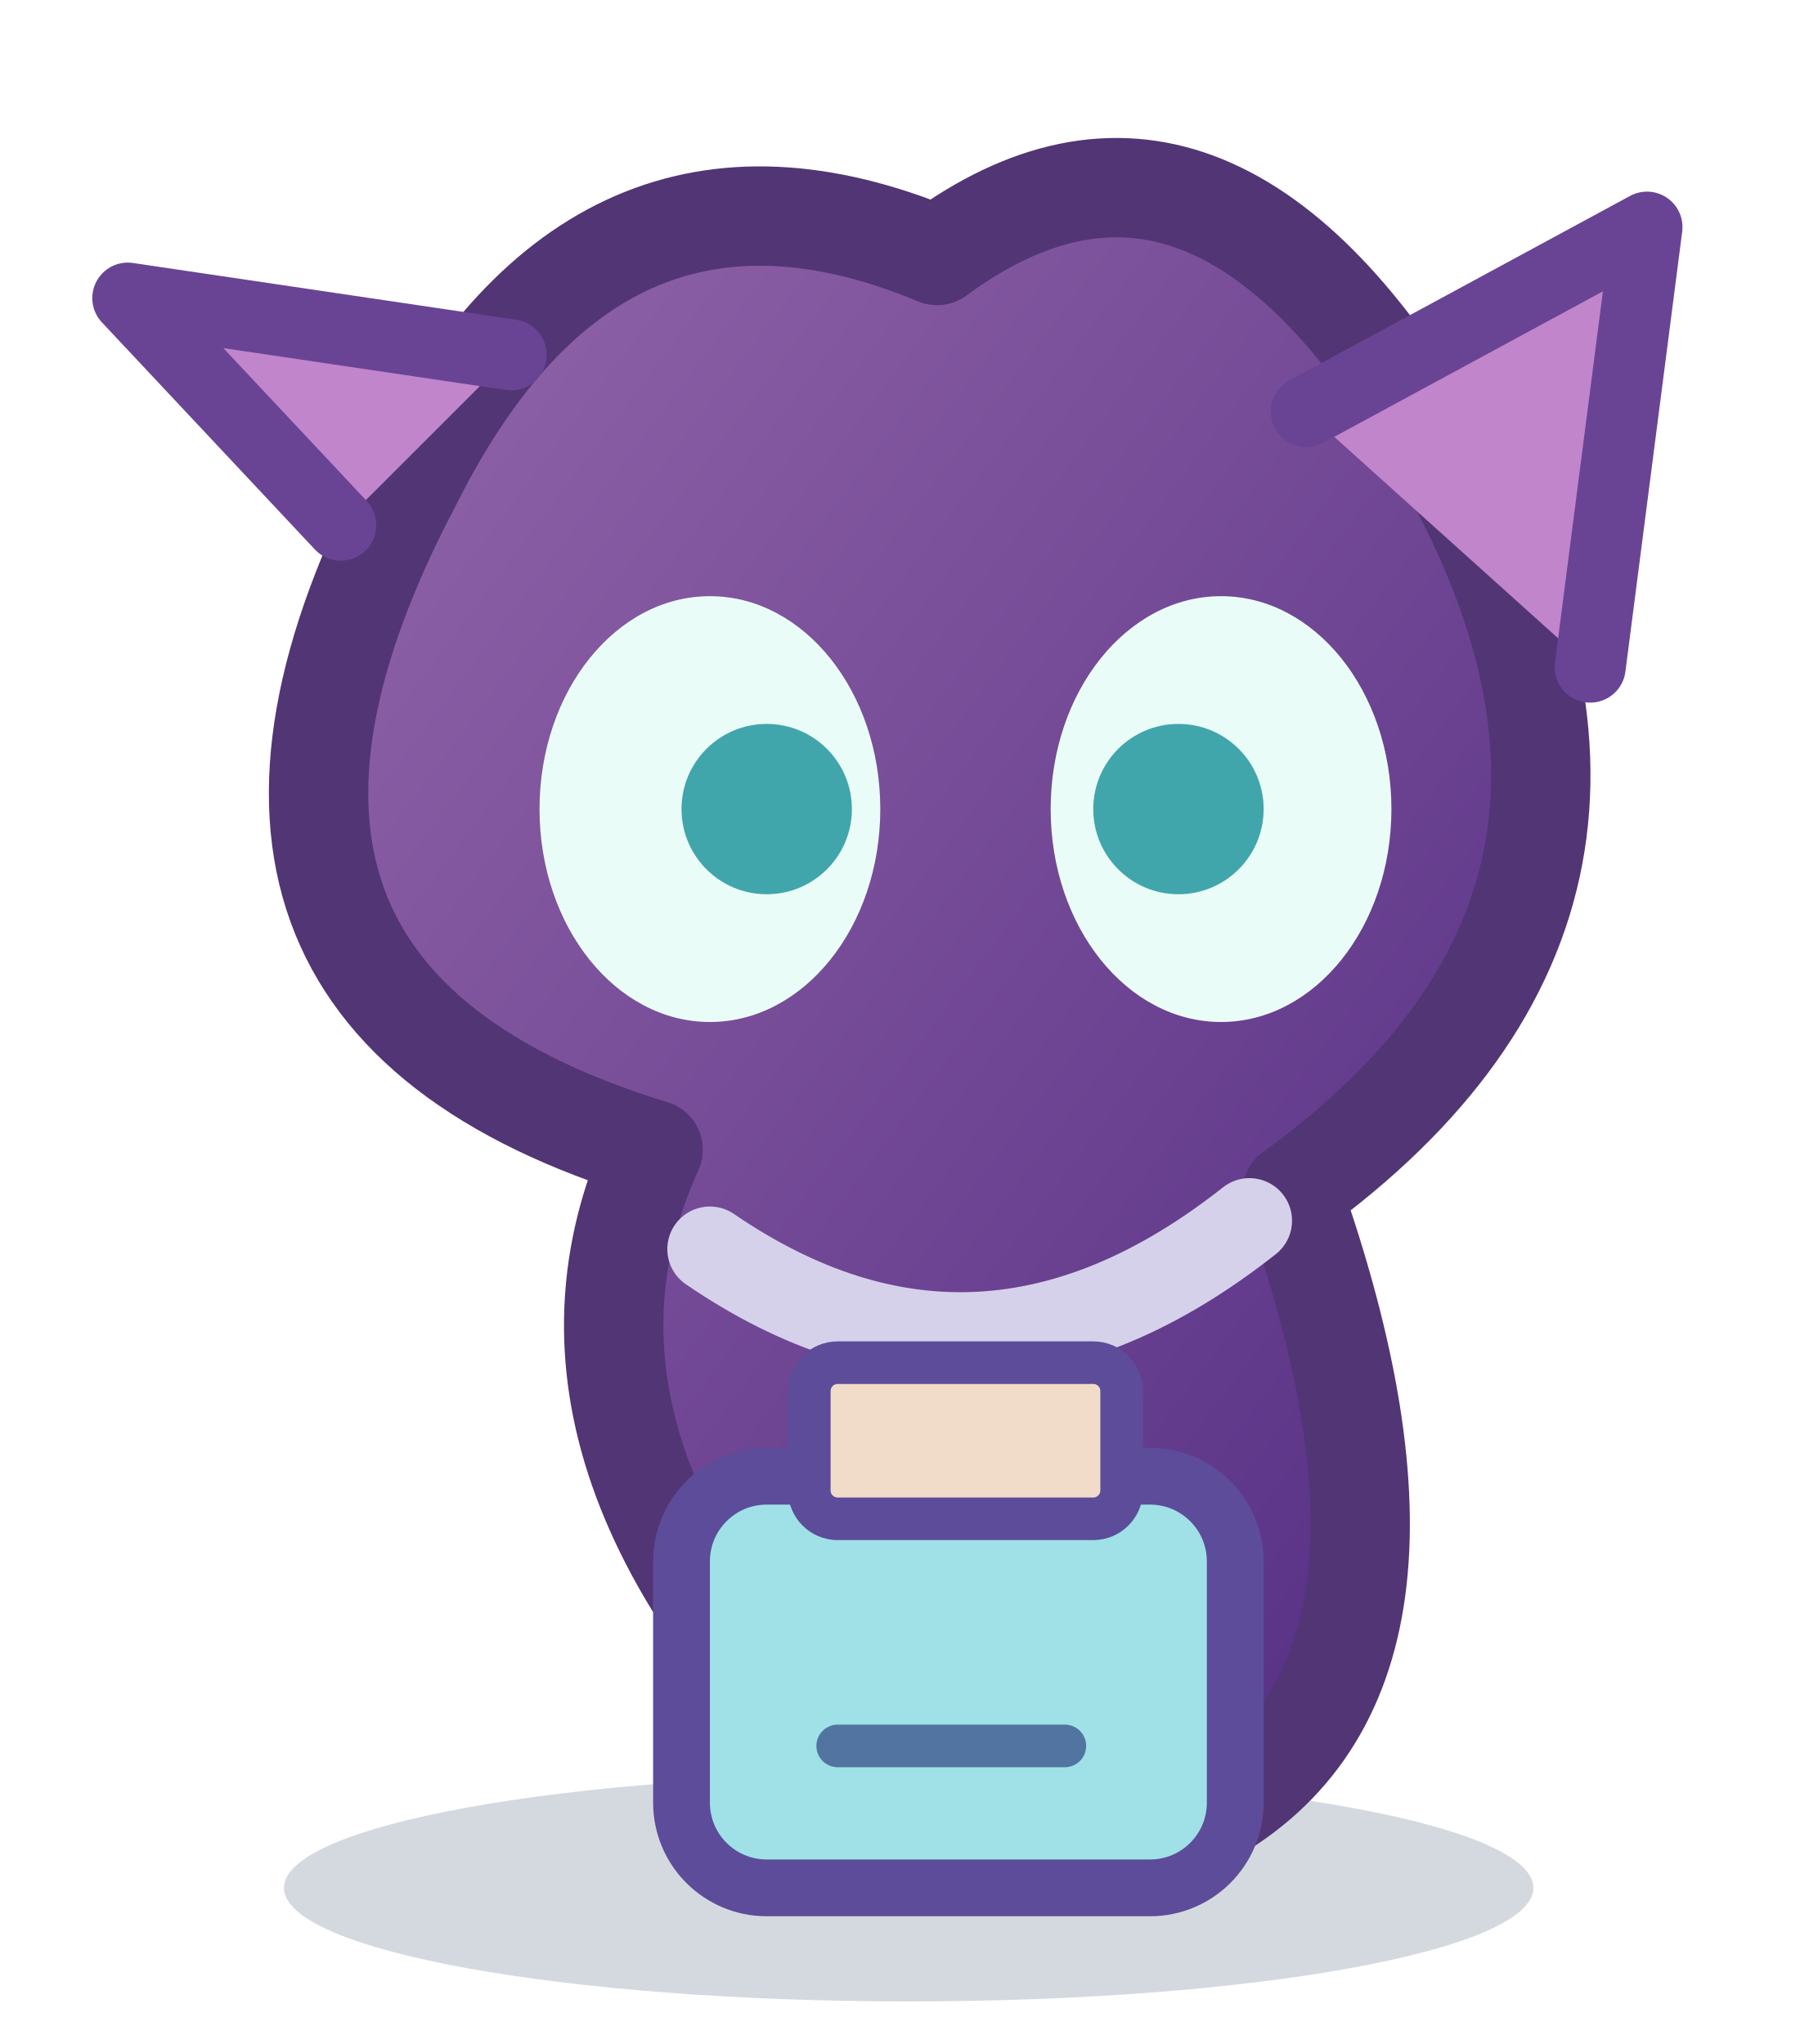
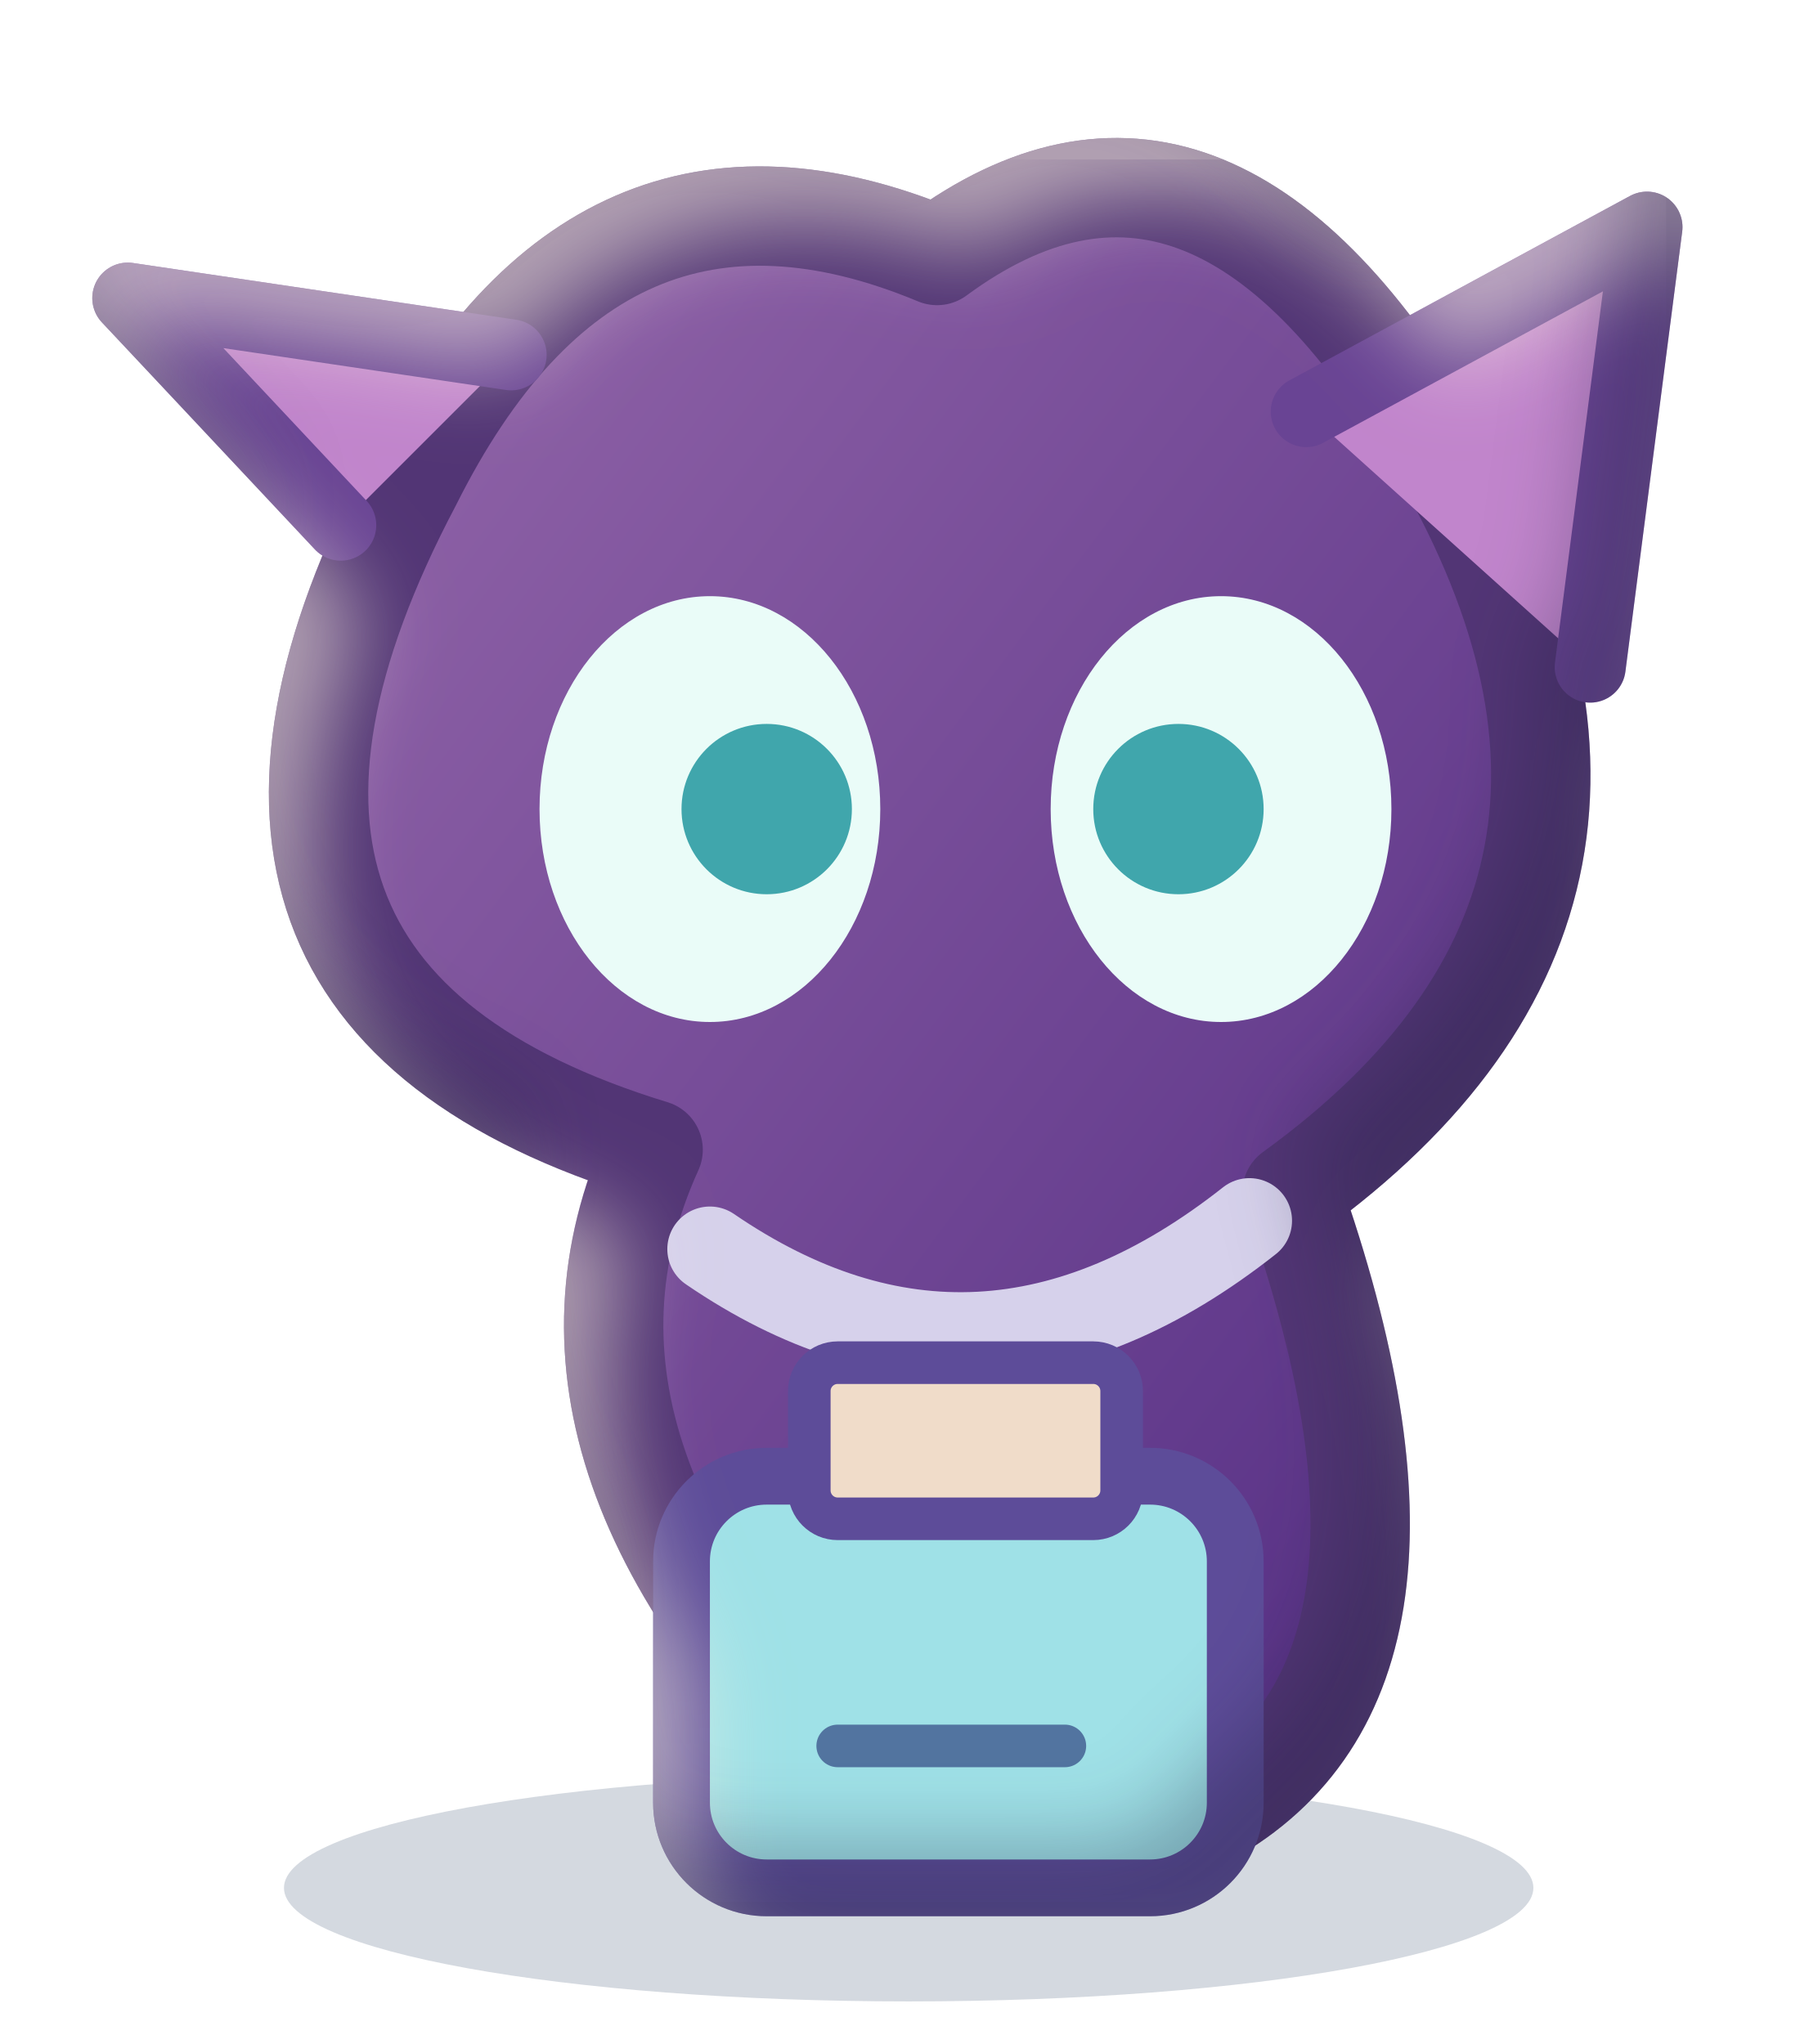
<svg xmlns="http://www.w3.org/2000/svg" role="img" aria-label="Голова Гідри: Шкідливе ПЗ" viewBox="0 0 128 144">
  <defs>
    <linearGradient id="metal" x2="1" y2="1">
      <stop stop-color="#f6ece9" />
      <stop offset="1" stop-color="#9f94b4" />
    </linearGradient>
    <linearGradient id="dark" x2="1" y2="1">
      <stop stop-color="#9467aa" />
      <stop offset="1" stop-color="#512b82" />
    </linearGradient>
+     <filter id="vol" x="-5%" y="-5%" width="110%" height="110%" color-interpolation-filters="sRGB">
+       <feGaussianBlur in="SourceAlpha" stdDeviation="3" result="b" />
+       <feOffset in="b" dx="3" dy="4" result="lo" />
+       <feComposite in="SourceAlpha" in2="lo" operator="out" result="rim" />
+       <feFlood flood-color="#fff8e4" flood-opacity=".55" />
+       <feComposite in2="rim" operator="in" result="light" />
+       <feOffset in="b" dx="-4" dy="-5" result="so" />
+       <feComposite in="SourceAlpha" in2="so" operator="out" result="edge" />
+       <feFlood flood-color="#1c1d3a" flood-opacity=".32" />
+       <feComposite in2="edge" operator="in" result="shade" />
+       <feMerge>
+         <feMergeNode in="SourceGraphic" />
+         <feMergeNode in="light" />
+         <feMergeNode in="shade" />
+       </feMerge>
+     </filter>
  </defs>
  <ellipse cx="64" cy="133" rx="44" ry="8" fill="#132d52" opacity=".18" />
  <g stroke-linejoin="round" stroke-linecap="round">
-     <path d="M62 127Q36 103 46 81Q10 70 29 34Q42 8 66 18 85 4 101 31 120 63 91 84 103 118 85 128Z" fill="url(#dark)" stroke="#523575" stroke-width="7" />
-     <path d="M24 37 9 21 36 25M92 29 116 16 112 47" fill="#c185cc" stroke="#694494" stroke-width="5" />
-     <ellipse cx="50" cy="57" rx="12" ry="15" fill="#eafcf8" />
-     <ellipse cx="86" cy="57" rx="12" ry="15" fill="#eafcf8" />
-     <circle cx="54" cy="57" r="6" fill="#40a6ac" />
-     <circle cx="83" cy="57" r="6" fill="#40a6ac" />
-     <path d="M50 88Q69 101 88 86" stroke="#d6d1eb" stroke-width="6" fill="none" />
-     <rect x="48" y="104" width="39" height="29" rx="6" fill="#9fe1e7" stroke="#5d4c99" stroke-width="4" />
-     <rect x="57" y="96" width="22" height="11" rx="2" fill="#f0dcc9" stroke="#5d4c99" stroke-width="3" />
-     <path d="M59 123h16" stroke="#5274a0" stroke-width="3" />
+     <g filter="url(#vol)">
+       <path d="M62 127Q36 103 46 81Q10 70 29 34Q42 8 66 18 85 4 101 31 120 63 91 84 103 118 85 128Z" fill="url(#dark)" stroke="#523575" stroke-width="7" />
+       <path d="M24 37 9 21 36 25M92 29 116 16 112 47" fill="#c185cc" stroke="#694494" stroke-width="5" />
+       <ellipse cx="50" cy="57" rx="12" ry="15" fill="#eafcf8" />
+       <ellipse cx="86" cy="57" rx="12" ry="15" fill="#eafcf8" />
+       <circle cx="54" cy="57" r="6" fill="#40a6ac" />
+       <circle cx="83" cy="57" r="6" fill="#40a6ac" />
+       <path d="M50 88Q69 101 88 86" stroke="#d6d1eb" stroke-width="6" fill="none" />
+       <rect x="48" y="104" width="39" height="29" rx="6" fill="#9fe1e7" stroke="#5d4c99" stroke-width="4" />
+       <rect x="57" y="96" width="22" height="11" rx="2" fill="#f0dcc9" stroke="#5d4c99" stroke-width="3" />
+       <path d="M59 123h16" stroke="#5274a0" stroke-width="3" />
+     </g>
  </g>
</svg>
